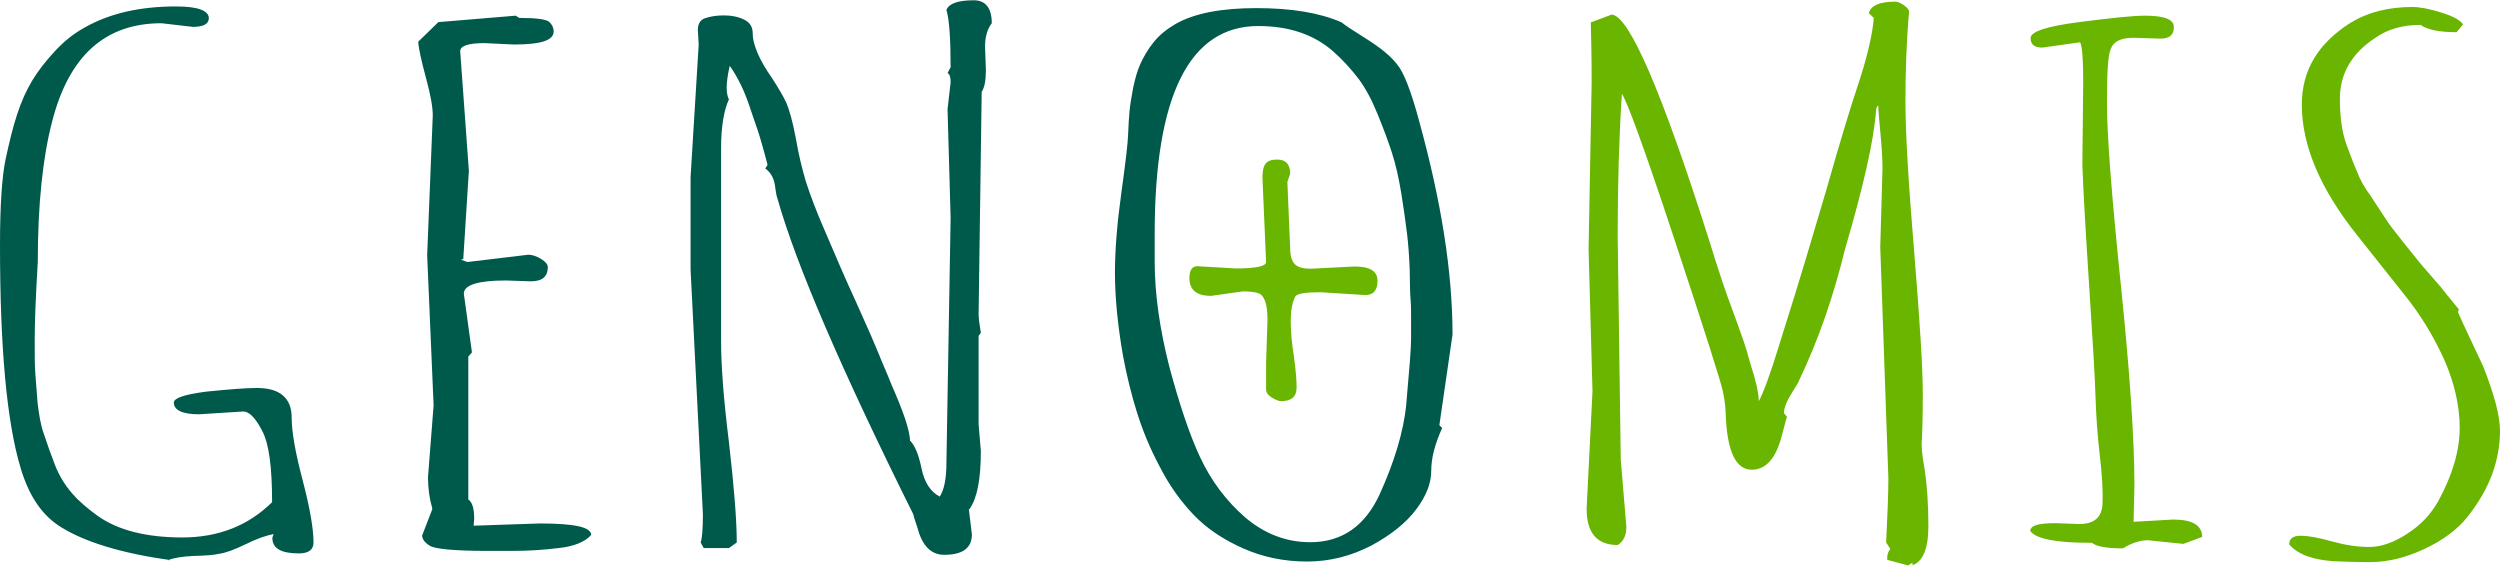
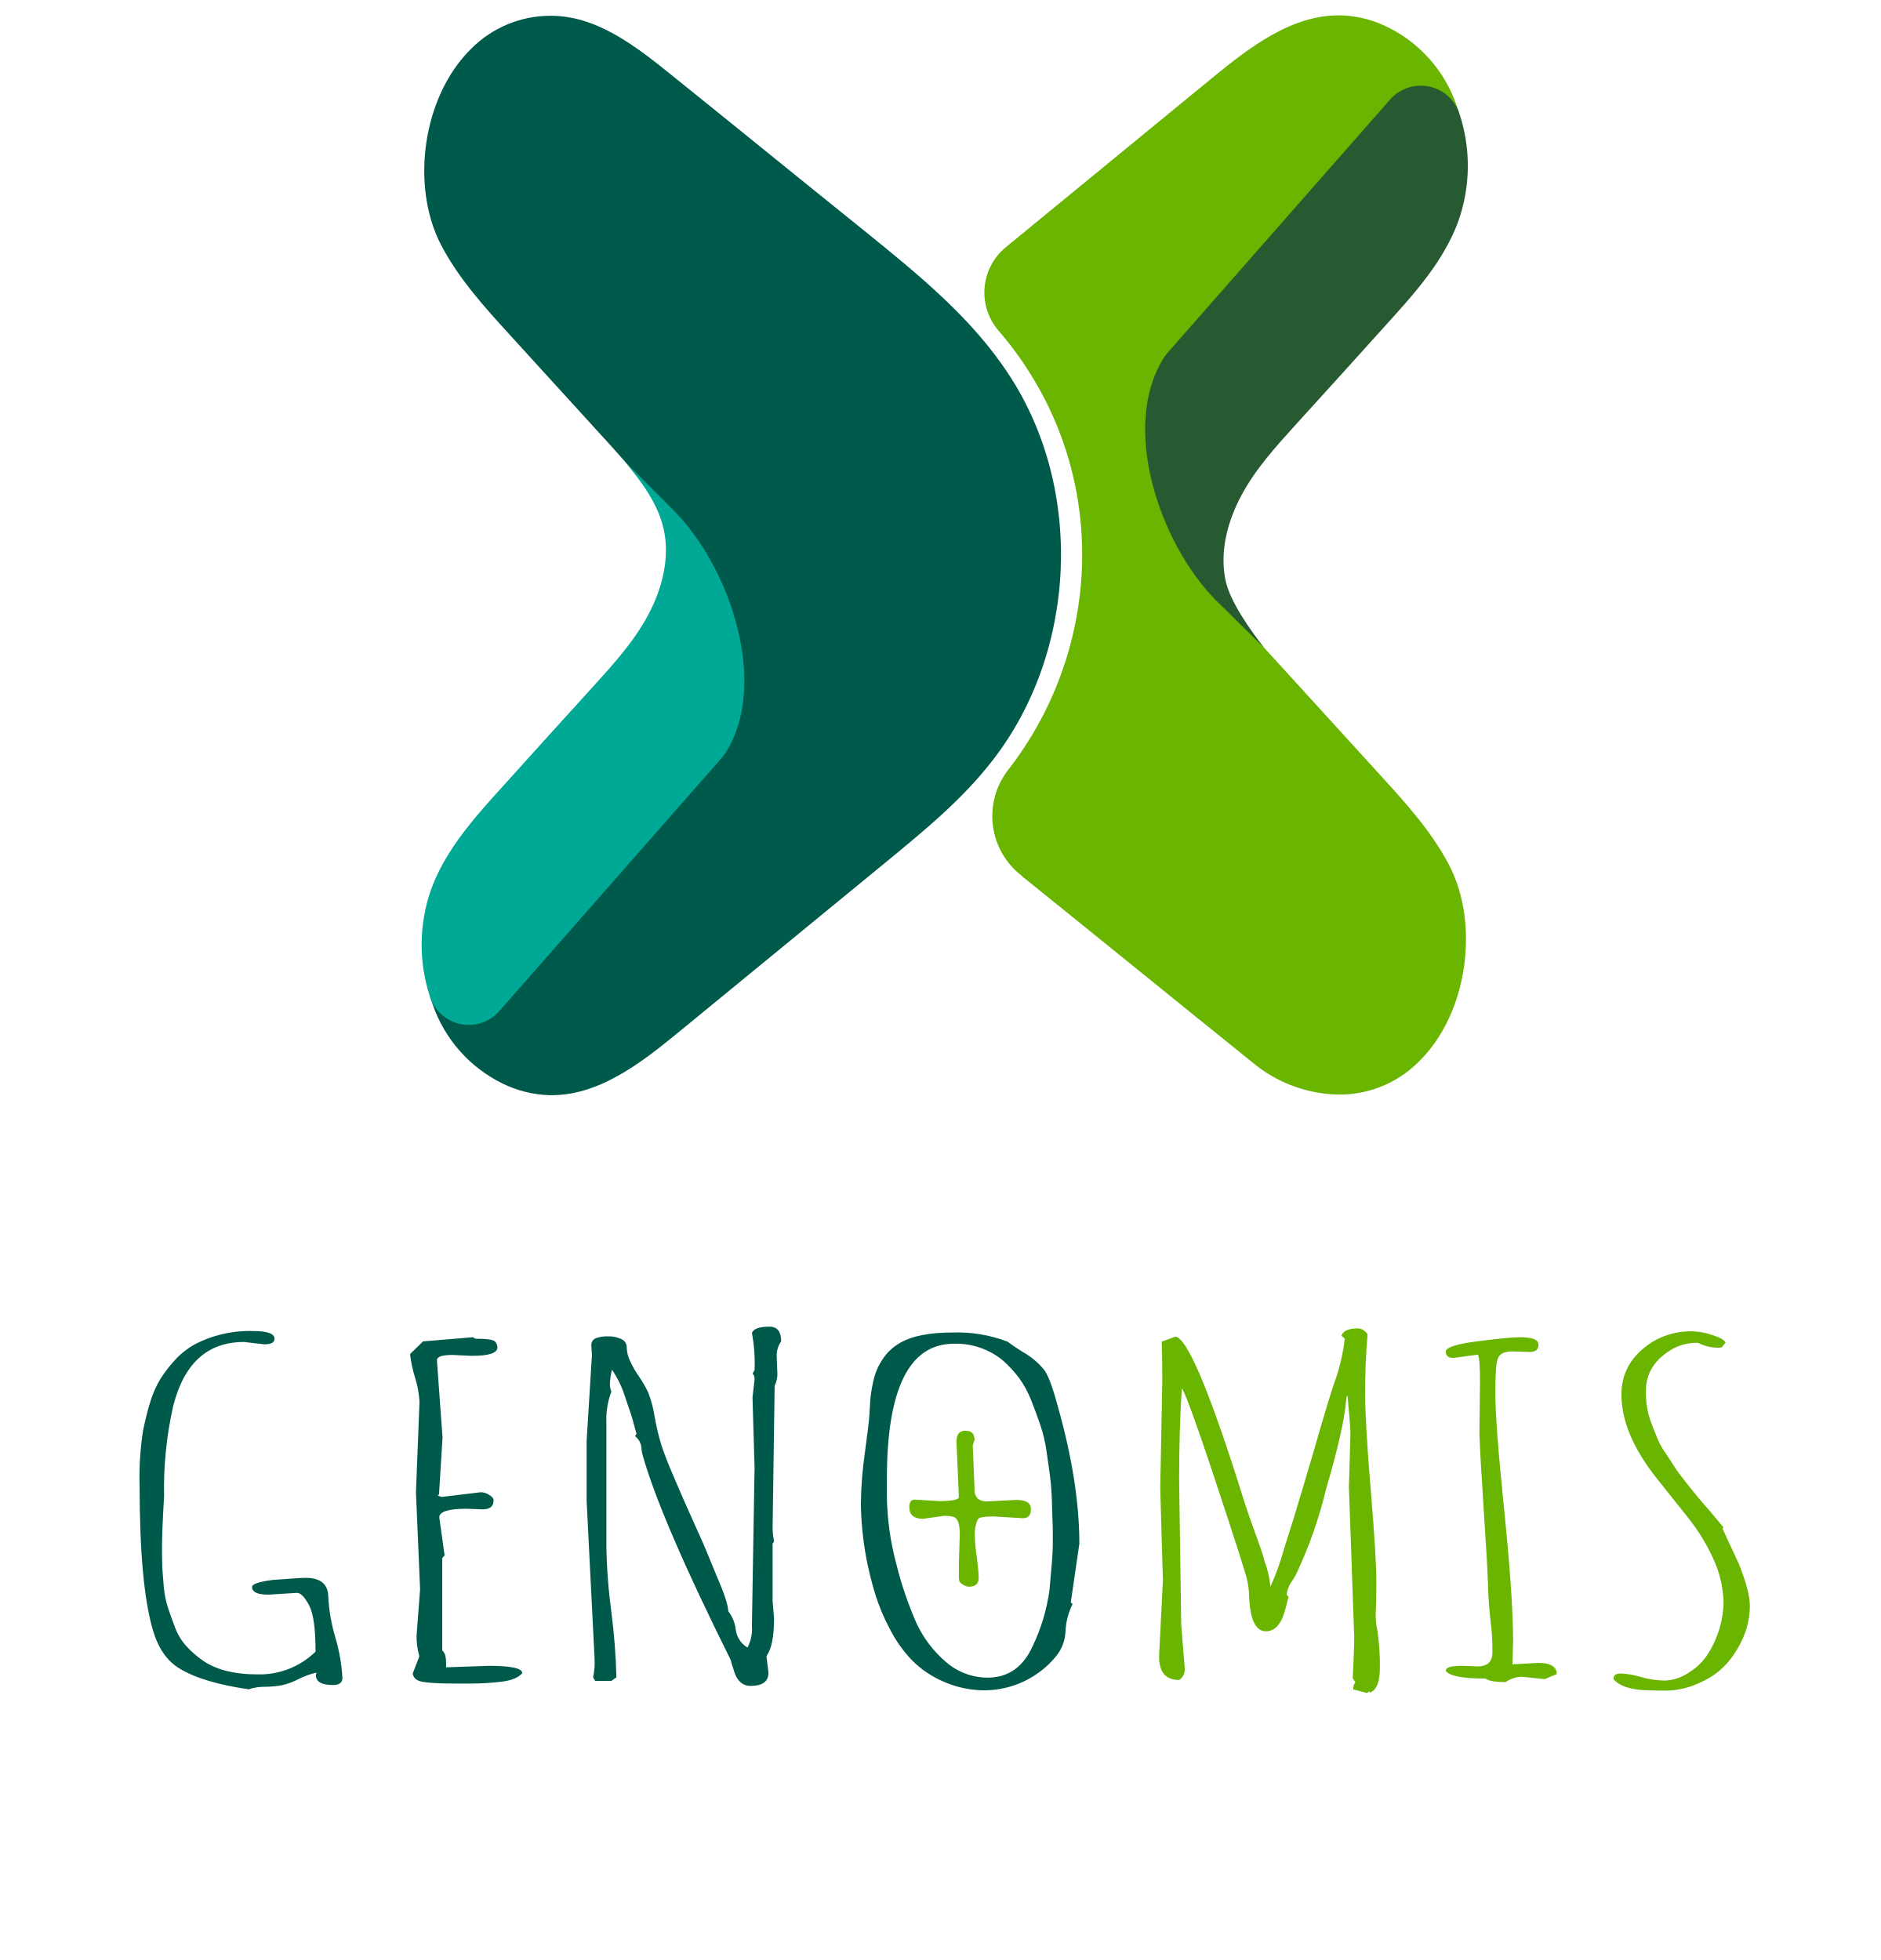
- <svg xmlns="http://www.w3.org/2000/svg" enable-background="new 0 0 893.1 202" viewBox="0 0 893.1 202">
-   <path d="m463.2 138.4c0 3.3-1.8 4.9-5.5 4.9-1 0-2.1-.5-3.4-1.3s-2-1.8-2-2.9v-9.5l.5-15.5c0-5.9-1.3-9-3.7-9.5-1.1-.3-2.9-.5-5.1-.5l-11.4 1.6c-5.1 0-7.7-2.1-7.7-6.4 0-2.8 1-4.2 2.9-4.2l13.7.8c7.2 0 10.8-.8 10.8-2.3l-1.3-30c0-2.3.3-4.1 1.1-5.1.7-1 2.1-1.5 4.1-1.5 3.1 0 4.7 1.6 4.7 5.1l-1 2.9 1 23.8c0 2.8.7 4.7 1.8 5.7s2.9 1.5 5.5 1.5l15.7-.8c5.4 0 8.2 1.6 8.2 5.1s-1.5 5.1-4.4 5.1l-16-1c-5.5 0-8.5.5-9 1.6-1.1 2.1-1.6 5.1-1.6 8.5s.3 7.7 1.1 12.6c.7 5 1 8.7 1 11.3z" fill="#69b500" />
-   <path d="m91.8 138.6c8.2 0 12.4 3.6 12.4 10.6 0 5.1 1.3 12.4 3.9 22.3s3.9 17.4 3.9 22.3c0 2.6-1.8 3.9-5.2 3.9-6.4 0-9.5-1.8-9.5-5.5 0 0 0-.3.2-.7s.2-.5.2-.7c-2.6.5-5.9 1.6-9.9 3.6-4.1 2-7.2 3.1-9.3 3.4-2.1.5-5.2.7-9.3.8-4.2.2-7.2.7-9.1 1.5h.8c-17.3-2.4-30.3-6.4-38.8-11.6-7-4.2-11.7-11.2-14.7-21.2-5-16.5-7.4-43.1-7.4-79.7 0-14.3.7-24.6 2-30.7s2.6-11.4 4.1-16 3.3-8.6 5.4-12.1 4.7-6.8 8-10.4 6.8-6.4 10.8-8.6c9-5.1 19.9-7.5 32.6-7.5 7.8 0 11.7 1.5 11.7 4.2 0 2.1-2 3.1-5.7 3.1l-11.2-1.3c-20.2 0-33.1 11.7-39.1 35.2-3.3 12.7-5.1 29.3-5.1 50.1-.8 13.2-1.1 22.3-1.1 27.6s0 9.1.2 11.9.5 6.4.8 10.6c.5 4.2 1.1 8.2 2.3 11.4 1.1 3.4 2.4 7 3.9 10.9s3.6 7.3 6.2 10.3 5.7 5.5 9.1 8c7.2 5.1 17.3 7.7 30.2 7.7s23.6-4.2 32.1-12.6c0-12.6-1.1-21-3.6-25.6-2.4-4.6-4.6-6.8-6.7-6.8l-15.8 1c-6 0-9-1.5-9-4.2 0-1.6 3.9-2.9 11.6-3.9 8.1-.8 14-1.3 18.1-1.3zm77.4 49.2 23.6-.8c12.4 0 18.4 1.3 18.4 4.1-2.1 2.4-6 4.1-11.7 4.7-5.7.7-11.1 1-16.3 1h-9.2c-11.7 0-18.6-.7-20.4-1.8s-2.8-2.4-2.8-3.7l3.6-9.3v-.5c-1-3.4-1.5-7-1.5-11.1l2-25.6-2.3-53.6 2-49.9c0-3.1-.8-7.5-2.4-13.4s-2.6-10.3-2.8-13l7.2-7 27.6-2.3 1.3.8c6.2 0 9.8.5 10.8 1.5s1.5 2.1 1.5 3.3c0 3.3-4.7 4.7-14.2 4.7l-10.6-.5c-5.7 0-8.6 1-8.6 2.9l3.1 42.7-2 31.5-.8.3 2.3.8 21.7-2.6c1.5 0 2.9.5 4.6 1.5 1.6 1 2.4 2 2.4 2.9 0 3.4-2 5.1-6 5.1l-9-.3c-9.9 0-15 1.6-15 4.7l2.9 21-1.3 1.5v51c1.5 1.1 2.1 3.4 2.1 7zm176.9-6 1.1 9.1c0 4.9-3.3 7.3-9.9 7.3-4.6 0-7.8-3.1-9.5-9.5-1-2.9-1.5-4.6-1.5-4.9-25.6-51.5-41.9-89.2-48.6-113-.3-.8-.5-2-.7-3.4-.3-3.4-1.5-5.7-3.6-7.2l.8-1.3c-1.6-6.2-2.9-10.6-3.7-12.9-.8-2.4-1.8-5.1-2.8-8.2-1.8-5.4-4.1-10.1-7-14.3-.8 3.4-1.1 6-1.1 7.8s.3 3.3.8 4.2c-1.8 3.9-2.8 9.8-2.8 17.4v69.1c0 8 .8 19.9 2.8 35.9 1.8 15.8 2.8 27.7 2.8 35.9l-2.8 2h-9l-1.1-2c.5-1.3.8-4.7.8-10.1l-4.4-87.4v-33l2.9-47.4-.3-5.2c0-2.1.8-3.6 2.6-4.2s3.9-1 6.7-1 5.2.5 7.2 1.5c2.1 1 3.1 2.6 3.1 4.9s.7 4.6 1.8 7.2 2.8 5.5 5.1 8.8c2.1 3.3 3.9 6.2 5.1 8.8 1.1 2.6 2.3 6.8 3.4 12.7 1 5.9 2.3 11.1 3.6 15.5 1.5 4.6 3.7 10.6 7 18.1 3.3 7.7 6.8 16 11.1 25.3 4.2 9.3 6.8 15.3 8 18.3 1.1 2.9 2.8 6.5 4.6 11.1 4.1 9.3 6.4 16 6.5 19.7 1.8 1.8 3.1 5.1 4.1 9.9 1 4.9 3.1 8.3 6.5 10.1 1.6-2.4 2.4-6.4 2.4-12.1l1.5-87.4-1.1-38.9 1.1-9.6c0-1.8-.3-2.9-1.1-3.3l1.1-2.1c0-10.3-.5-17.1-1.5-20.5 1-2.3 4.2-3.4 9.8-3.4 4.2 0 6.4 2.8 6.4 8.2-1.6 2.1-2.4 4.9-2.4 8.3l.3 8.5c0 3.6-.5 6.2-1.5 7.7l-1.1 79.4c0 1.6.3 3.7.8 6.7l-.8 1.1v31.6l.8 9.5c0 9.9-1.3 16.8-3.9 20.5v.3zm172.8-62.3-4.7 32.4 1 1c-2.6 5.7-3.9 10.8-3.9 15.2 0 4.6-1.8 9.1-5.4 13.9s-9 9.1-16 12.9c-7.2 3.7-14.7 5.7-23 5.7s-15.8-1.6-22.8-4.7-12.9-7-17.6-11.9-8.8-10.6-12.2-17.3c-3.6-6.7-6.2-13.2-8.2-19.6s-3.6-13-4.9-19.9c-2-11.4-2.9-21.4-2.9-29.7s.8-17.9 2.3-28.7 2.3-17.6 2.4-20.7.3-5.9.5-8.2c.2-2.4.7-5.2 1.3-8.5.7-3.3 1.5-6.2 2.6-8.6s2.6-5.1 4.7-7.7 4.7-4.7 7.8-6.5c6.8-3.9 16.5-5.7 28.9-5.7s22.5 1.6 30.5 5.1c1.1 1 4.1 2.9 9 6s8.5 6 10.8 9c2.4 2.8 5.1 9.8 8 20.7 7.8 28.4 11.8 53.6 11.8 75.8zm-69.4-110.2c-24.6 0-37 24.8-37 74.3v9.8c0 11.6 1.8 24.1 5.2 37.5 3.6 13.4 7.2 24.3 11.1 32.6s9.3 15.5 16.1 21.4c7 5.9 14.7 8.8 23.2 8.8 11.4 0 19.7-5.9 24.9-17.4s8.3-22 9.3-31.1c1.1-12.4 1.8-20.5 1.8-24.3v-6c0-3.1 0-5.7-.2-8-.2-2.1-.2-5.7-.3-10.6-.2-4.9-.5-9.3-1-13.2s-1.1-8.5-2-14-2-10.4-3.4-14.7-3.1-8.8-5.1-13.7-4.2-9.1-6.8-12.6c-2.8-3.6-5.7-6.8-9.1-9.8-7-6.1-15.9-9-26.7-9z" fill="#005a4b" />
-   <path d="m667.6 4.7c.8-2.8 3.9-4.1 9.5-4.1.8 0 2 .5 3.1 1.3s1.8 1.6 1.8 2.3c-1 11.2-1.3 22-1.3 32.3s1 28 3.1 53.3 3.1 42.2 3.1 50.9-.2 14-.3 16.1c-.3 2.1 0 5.7 1 11.1.8 5.4 1.3 12.1 1.3 20.1s-2 12.7-5.7 13.9v-.9l-1.5 1-7.5-2v-.8c0-1.1.3-2.1 1.1-3.1l-1.5-2.3c.5-9.9.8-17.6.8-23l-2.9-82.5.8-28.2c0-2.9-.2-6.8-.7-12.1s-.8-8.6-.8-10.3c-.5.3-.8 1-.8 1.8-.8 10.9-4.6 27.4-11.1 49.6-4.2 17.1-9.6 32.6-16.3 46.6-.3 1-1.1 2.1-2.1 3.7-2.3 3.6-3.4 6.2-3.4 8.2l1.1 1.3c-.3.7-.8 2.8-1.8 6.5-2.1 8.3-5.7 12.4-10.8 12.4-5.7 0-8.8-6.5-9.3-19.6 0-2.1-.3-4.9-1-8.3s-6.5-21.7-17.4-54.6c-10.9-33.1-17.3-50.2-18.7-51.7-1 15.2-1.5 32.1-1.5 50.7l1.1 79.9 2 24c0 3.1-1 5.2-3.1 6.5-7.5 0-11.1-4.4-11.1-13l2.1-41.9-1.4-50.8 1.1-59.5c0-9.6-.2-16.8-.3-21.5l7.5-2.8c6.2.5 17.8 27.2 34.7 80.4 3.4 11.1 6.2 19.4 8.2 24.6 2 5.4 3.3 9.1 4.1 11.4s1.6 4.9 2.4 8c2.1 6.4 3.1 10.9 3.1 13.7 1.5-2.6 4.1-9.5 7.5-20.7l5.5-17.6c1.5-4.7 5.1-16.8 10.8-36 5.5-19.4 9.3-31.6 11.1-37 3.7-10.9 5.7-19.4 6.2-25.6zm112.4 189.6-12.6-1.3c-2.9 0-6 1-9 2.9-5.9 0-9.6-.7-11.1-2h-1c-12.1 0-19.1-1.5-21-4.2 0-2 2.9-2.8 9-2.8l8.6.3c5.2 0 8-2.4 8.2-7.2.2-4.9-.2-10.8-1-17.6-.8-7-1.3-13.9-1.5-20.7s-1-20.2-2.3-40.1-2.1-34.1-2.4-42.7l.3-29.3c0-8.2-.3-12.9-1.1-14.5l-13.5 1.9c-2.8 0-4.2-1.1-4.2-3.4s5.7-4.2 17.3-5.7 19.4-2.3 23.5-2.3c7 0 10.4 1.3 10.4 4.1s-1.6 4.1-4.9 4.1l-9.5-.3c-4.6 0-7.2 1.3-8.2 4.1-1 2.3-1.3 8.6-1.3 19.6s1.6 32.1 4.9 64.1 4.9 55.9 4.9 72.1l-.3 13 14.2-.8c6.8 0 10.3 2.1 10.3 6.2zm98.4-83.8-.3 1c0 .2 2.9 6.5 9 19.4 3.9 9.9 6 17.6 6 23s-1 10.6-2.9 15.8c-2 5.2-4.9 10.1-8.6 14.8s-9 8.6-15.7 11.7-13 4.6-19.1 4.6c-6 0-10.4-.2-13-.3-7.5-.5-12.9-2.4-16-6 0-2.1 1.3-3.1 4.1-3.1s6.5.7 11.1 2c4.7 1.3 9.1 2 13.4 2 4.2 0 8.8-1.6 13.5-4.7 4.9-3.1 8.5-7 11.1-11.6 5.1-9.3 7.7-18.1 7.7-26.2 0-8.2-2-16.5-5.7-24.8-3.9-8.5-8.6-16.1-14.2-23-5.5-7-11.1-13.9-16.6-20.9-13.2-16.5-19.9-32.1-19.9-46.8 0-12.2 5.7-21.8 17.3-29.2 6.4-3.9 13.7-5.7 22.2-5.7 2.8 0 6.2.7 10.4 2s6.8 2.8 7.7 4.2l-2.3 2.8c-5.9 0-10.3-.8-12.9-2.6-6.4 0-11.7 1.5-16.1 4.6-8.5 5.5-12.7 12.9-12.7 21.8 0 6.7.8 12.1 2.4 16.5s2.9 7.7 3.9 9.9c.8 2.3 2.4 5.2 4.9 8.6 2.3 3.6 4.1 6.2 5.1 7.8 1.1 1.8 3.3 4.6 6.4 8.5s5.2 6.5 6.2 7.7c1 1.1 3.3 3.9 7.2 8.3 3.5 4.5 5.8 7.1 6.4 7.9z" fill="#69b500" />
+ <svg xmlns="http://www.w3.org/2000/svg" height="2500" width="2399" viewBox="-4.614 -3.182 341.458 406.569">
+   <path d="M34.476 324.116c3.062 0 4.654 1.347 4.654 3.981a36.311 36.311 0 0 0 1.47 8.39 36.869 36.869 0 0 1 1.469 8.39c0 .98-.673 1.47-1.959 1.47-2.388 0-3.552-.674-3.552-2.083a.614.614 0 0 1 .061-.245.456.456 0 0 0 .062-.245 15.655 15.655 0 0 0-3.736 1.348 13.993 13.993 0 0 1-3.49 1.286 21.553 21.553 0 0 1-3.491.306 10.392 10.392 0 0 0-3.429.551h.306c-6.491-.918-11.39-2.388-14.574-4.348-2.633-1.592-4.409-4.226-5.512-7.961C.918 328.709 0 318.727 0 304.948a62.034 62.034 0 0 1 .735-11.514c.49-2.266.979-4.286 1.531-6a20.632 20.632 0 0 1 2.02-4.532 26.756 26.756 0 0 1 3-3.919 16.8 16.8 0 0 1 4.042-3.246 24.629 24.629 0 0 1 12.247-2.817c2.939 0 4.409.551 4.409 1.592 0 .8-.735 1.164-2.143 1.164l-4.164-.49c-7.594 0-12.431 4.409-14.7 13.228a77.564 77.564 0 0 0-1.9 18.8c-.306 4.96-.428 8.39-.428 10.349s0 3.43.061 4.471.184 2.388.306 3.981a20.382 20.382 0 0 0 .858 4.286c.428 1.287.918 2.634 1.469 4.1a12.263 12.263 0 0 0 2.327 3.858 20.46 20.46 0 0 0 3.429 3c2.7 1.9 6.492 2.878 11.329 2.878a16.576 16.576 0 0 0 12.064-4.716c0-4.715-.429-7.9-1.347-9.614s-1.715-2.573-2.511-2.573l-5.94.368c-2.266 0-3.368-.551-3.368-1.592 0-.613 1.47-1.1 4.348-1.47 3.005-.179 5.271-.424 6.802-.424zM63.563 342.672l8.88-.306c4.654 0 6.919.49 6.919 1.531-.8.919-2.265 1.531-4.409 1.776a53.713 53.713 0 0 1-6.123.367h-3.491c-4.409 0-6.981-.245-7.654-.673a1.842 1.842 0 0 1-1.041-1.409l1.348-3.491v-.183a14.879 14.879 0 0 1-.551-4.165l.735-9.615-.858-20.148.735-18.74a20.437 20.437 0 0 0-.918-5.021 27.118 27.118 0 0 1-1.041-4.9l2.694-2.633 10.349-.857.49.306q3.491 0 4.041.551a1.732 1.732 0 0 1 .552 1.225c0 1.225-1.776 1.776-5.328 1.776l-3.98-.184c-2.144 0-3.246.368-3.246 1.1l1.164 16.046-.735 11.819-.306.184.857.306 8.144-.98a3.316 3.316 0 0 1 1.715.551q.918.552.918 1.1c0 1.286-.734 1.9-2.265 1.9l-3.368-.122c-3.736 0-5.634.612-5.634 1.776l1.1 7.9-.49.551v19.168c.551.429.8 1.286.8 2.634v.857zM130.005 340.345l.429 3.429c0 1.838-1.225 2.756-3.736 2.756-1.714 0-2.939-1.163-3.551-3.552a14.368 14.368 0 0 1-.551-1.837c-9.615-19.352-15.738-33.5-18.249-42.44a5.328 5.328 0 0 1-.245-1.286 3.4 3.4 0 0 0-1.347-2.695l.306-.489c-.612-2.328-1.1-3.981-1.408-4.839-.307-.918-.674-1.9-1.041-3.062a21 21 0 0 0-2.634-5.389 13.381 13.381 0 0 0-.428 2.94 3.664 3.664 0 0 0 .306 1.592 16.377 16.377 0 0 0-1.041 6.553v25.782a117.951 117.951 0 0 0 1.041 13.473 131.732 131.732 0 0 1 1.041 13.473l-1.041.735h-3.364l-.429-.735a14.458 14.458 0 0 0 .306-3.8l-1.653-32.825v-12.37l1.1-17.822-.122-1.959a1.511 1.511 0 0 1 .98-1.593 7.243 7.243 0 0 1 2.51-.367 6.05 6.05 0 0 1 2.695.551 1.862 1.862 0 0 1 1.163 1.837 6.7 6.7 0 0 0 .674 2.695 19.287 19.287 0 0 0 1.9 3.307 24.462 24.462 0 0 1 1.9 3.307 24.783 24.783 0 0 1 1.276 4.785 48.772 48.772 0 0 0 1.348 5.818c.551 1.714 1.408 3.98 2.633 6.8 1.225 2.879 2.572 6 4.164 9.493s2.572 5.756 3 6.859 1.041 2.449 1.714 4.164c1.531 3.491 2.388 6 2.45 7.41a7.419 7.419 0 0 1 1.531 3.736 5.087 5.087 0 0 0 2.449 3.8 8.364 8.364 0 0 0 .919-4.532l.551-32.825-.429-14.575.429-3.614c0-.673-.123-1.1-.429-1.224l.429-.8a34.23 34.23 0 0 0-.551-7.716q.55-1.286 3.674-1.286c1.592 0 2.388 1.041 2.388 3.062a4.984 4.984 0 0 0-.919 3.123l.123 3.185a5.526 5.526 0 0 1-.551 2.878l-.429 29.825a17.046 17.046 0 0 0 .306 2.51l-.306.429v11.881l.306 3.552q0 5.6-1.469 7.716v.184zM194.916 317.012L193.14 329.2l.367.368a14 14 0 0 0-1.469 5.695 8.613 8.613 0 0 1-2.021 5.2 19.234 19.234 0 0 1-14.636 6.982 20.858 20.858 0 0 1-8.573-1.776 20.631 20.631 0 0 1-6.616-4.469 26.834 26.834 0 0 1-4.593-6.491 40.871 40.871 0 0 1-3.062-7.349 70.065 70.065 0 0 1-1.837-7.472 67.419 67.419 0 0 1-1.1-11.145 81.519 81.519 0 0 1 .857-10.779c.551-4.042.857-6.614.919-7.777s.122-2.205.183-3.062a25.639 25.639 0 0 1 .49-3.185 14.493 14.493 0 0 1 .98-3.246 13.64 13.64 0 0 1 1.776-2.878 10.468 10.468 0 0 1 2.939-2.45c2.572-1.469 6.185-2.143 10.839-2.143a29.225 29.225 0 0 1 11.451 1.9 39.639 39.639 0 0 0 3.368 2.266 15.788 15.788 0 0 1 4.042 3.369c.919 1.041 1.9 3.674 3 7.777 3.002 10.595 4.472 20.148 4.472 28.477zm-26.024-41.46q-13.869 0-13.9 27.926v3.674a57.2 57.2 0 0 0 1.959 14.086 76.1 76.1 0 0 0 4.164 12.248 23.784 23.784 0 0 0 6.063 8.022 13.2 13.2 0 0 0 8.695 3.308c4.287 0 7.41-2.2 9.37-6.553a39.306 39.306 0 0 0 3.49-11.7c.429-4.655.674-7.717.674-9.125v-2.266c0-1.164 0-2.144-.062-3-.061-.8-.061-2.143-.122-3.981s-.184-3.49-.368-4.96-.428-3.185-.734-5.267a30.593 30.593 0 0 0-1.286-5.512 112.9 112.9 0 0 0-1.9-5.144 20.078 20.078 0 0 0-2.572-4.715 24.384 24.384 0 0 0-3.429-3.675 15.3 15.3 0 0 0-10.042-3.366z" fill="#005a4b" />
+   <g fill="#69b500">
+     <path d="M174.034 324.116c0 1.225-.673 1.837-2.082 1.837a2.605 2.605 0 0 1-1.286-.49 1.308 1.308 0 0 1-.735-1.1v-3.552l.184-5.818c0-2.2-.49-3.368-1.408-3.552a7.626 7.626 0 0 0-1.9-.183l-4.286.612c-1.9 0-2.878-.8-2.878-2.388 0-1.042.367-1.593 1.1-1.593l5.144.306c2.694 0 4.041-.306 4.041-.857l-.49-11.268a3.111 3.111 0 0 1 .429-1.9 1.785 1.785 0 0 1 1.531-.551c1.164 0 1.776.613 1.776 1.9l-.367 1.1.367 8.941a2.8 2.8 0 0 0 .674 2.144 3.141 3.141 0 0 0 2.082.551l5.878-.307c2.021 0 3.062.613 3.062 1.9s-.551 1.9-1.653 1.9l-6-.367c-2.083 0-3.185.184-3.368.612a6.866 6.866 0 0 0-.613 3.185 29.126 29.126 0 0 0 .429 4.715c.186 1.835.369 3.243.369 4.223zM249.292 273.9c.306-1.042 1.47-1.532 3.552-1.532a2.266 2.266 0 0 1 1.163.49c.429.307.674.613.674.858-.368 4.225-.49 8.267-.49 12.125s.367 10.534 1.163 20.026 1.164 15.862 1.164 19.107-.061 5.267-.123 6.063a14.616 14.616 0 0 0 .368 4.165 51.082 51.082 0 0 1 .49 7.532c0 3-.735 4.777-2.144 5.206v-.306l-.551.367-2.817-.735v-.306a1.721 1.721 0 0 1 .429-1.164l-.551-.857c.184-3.736.306-6.614.306-8.635l-1.1-30.988.306-10.595c0-1.1-.061-2.572-.245-4.531s-.306-3.246-.306-3.859a.791.791 0 0 0-.306.674c-.306 4.1-1.715 10.289-4.164 18.617a91.825 91.825 0 0 1-6.124 17.515 9.2 9.2 0 0 1-.8 1.409 6.487 6.487 0 0 0-1.286 3.062l.429.49c-.123.245-.307 1.041-.674 2.449-.8 3.124-2.143 4.655-4.042 4.655q-3.214 0-3.49-7.349a17.579 17.579 0 0 0-.367-3.124c-.245-1.286-2.45-8.145-6.553-20.515-4.1-12.432-6.491-18.862-7.042-19.414-.367 5.7-.551 12.065-.551 19.046l.429 30.008.734 9a2.609 2.609 0 0 1-1.163 2.449c-2.817 0-4.164-1.653-4.164-4.9l.8-15.739-.554-19.104.428-22.353c0-3.613-.061-6.308-.122-8.084l2.817-1.041q3.49.276 13.043 30.192c1.286 4.164 2.327 7.288 3.062 9.247.735 2.021 1.225 3.43 1.531 4.287s.612 1.837.918 3a18.546 18.546 0 0 1 1.164 5.144 50.233 50.233 0 0 0 2.817-7.777l2.082-6.614c.551-1.776 1.9-6.308 4.041-13.535 2.083-7.287 3.491-11.88 4.165-13.9a41.427 41.427 0 0 0 2.327-9.615zM291.425 345.122l-4.715-.49a6.107 6.107 0 0 0-3.368 1.1c-2.205 0-3.613-.245-4.165-.735h-.367c-4.531 0-7.165-.551-7.9-1.592 0-.735 1.1-1.041 3.369-1.041l3.245.122c1.96 0 3-.918 3.062-2.694a44.521 44.521 0 0 0-.368-6.614c-.306-2.634-.489-5.206-.551-7.778s-.367-7.594-.857-15.065-.8-12.8-.919-16.045l.123-11.024c0-3.062-.123-4.838-.429-5.45l-5.082.674c-1.041 0-1.593-.429-1.593-1.286s2.144-1.593 6.492-2.144 7.287-.857 8.818-.857c2.633 0 3.919.49 3.919 1.531s-.613 1.531-1.837 1.531l-3.552-.123c-1.715 0-2.694.49-3.062 1.531-.367.858-.49 3.246-.49 7.349s.613 12.065 1.837 24.068 1.837 21.006 1.837 27.068l-.122 4.9 5.328-.307c2.572 0 3.857.8 3.857 2.328zM328.473 313.583l-.123.367c0 .061 1.1 2.45 3.368 7.288 1.47 3.735 2.266 6.614 2.266 8.635a16.716 16.716 0 0 1-1.1 5.94 20.658 20.658 0 0 1-3.246 5.573 15.8 15.8 0 0 1-5.878 4.409 16.988 16.988 0 0 1-7.165 1.715c-2.266 0-3.919-.061-4.9-.122-2.817-.184-4.838-.919-6-2.266 0-.8.49-1.164 1.531-1.164a16.094 16.094 0 0 1 4.164.735 18.794 18.794 0 0 0 5.021.735 9.458 9.458 0 0 0 5.083-1.776 12.261 12.261 0 0 0 4.164-4.348 20.889 20.889 0 0 0 2.878-9.86 22.63 22.63 0 0 0-2.143-9.309 40.921 40.921 0 0 0-5.328-8.635c-2.082-2.633-4.164-5.2-6.246-7.838-4.96-6.186-7.471-12.065-7.471-17.577 0-4.593 2.144-8.206 6.491-10.962a15.494 15.494 0 0 1 8.328-2.143 13.827 13.827 0 0 1 3.92.735c1.592.49 2.572 1.041 2.878 1.592l-.858 1.041a8.928 8.928 0 0 1-4.837-.98 10.254 10.254 0 0 0-6.063 1.715c-3.184 2.082-4.776 4.838-4.776 8.206a17.822 17.822 0 0 0 .918 6.186 80.153 80.153 0 0 0 1.47 3.735 14.207 14.207 0 0 0 1.837 3.246c.858 1.347 1.531 2.327 1.9 2.94.428.673 1.224 1.714 2.388 3.184s1.959 2.45 2.327 2.879 1.224 1.469 2.694 3.123c1.406 1.718 2.263 2.694 2.508 3.001zM236.092 134.3c7.04 7.726 14.164 15.537 21.2 23.264 5.28 5.794 10.644 11.673 14.332 18.728 6.369 12.262 3.855 30.822-6.286 40.733a23.169 23.169 0 0 1-17.852 6.8 28.608 28.608 0 0 1-16.678-6.634c-15.757-12.682-31.429-25.448-47.186-38.129a2.269 2.269 0 0 1-.67-.588 15.6 15.6 0 0 1-2.766-22c18.187-23.432 20.534-55.85 5.113-81.213a70.574 70.574 0 0 0-7.124-9.826 12.13 12.13 0 0 1 1.257-17.133l.084-.084 43-35.278c7.8-6.382 16.6-13.185 26.736-12.933a23.053 23.053 0 0 1 8.581 1.959 28.307 28.307 0 0 1 15.536 17.36l.28.857-57.586 73.382 5.951 24.944 11.23 12.681z" />
+   </g>
+   <path d="M233.244 131.19c-2.766-3.527-6.956-9.406-7.962-13.773-1.341-6.047.336-12.43 3.269-17.889s7.124-10.078 11.314-14.7c6.286-6.887 12.488-13.773 18.774-20.744 5.867-6.467 11.817-13.1 14.834-21.248a34.439 34.439 0 0 0 .259-22.489 8.441 8.441 0 0 0-8.848-5.723 8.451 8.451 0 0 0-5.511 2.832l-46.1 52.473a8.32 8.32 0 0 0-.735.957c-9.194 14.188-1.115 38.524 10.729 50.475z" fill="#285a32" />
+   <path d="M116.492 136.146l-5.95-32.083-9.806-11.421c-.922-1.008-1.76-2.016-2.682-3.024-7.04-7.726-14.164-15.537-21.2-23.264-5.28-5.794-10.644-11.673-14.332-18.728-6.37-12.262-3.855-30.822 6.286-40.733a23.138 23.138 0 0 1 16.343-6.8c9.387-.084 17.433 6.047 24.724 11.926 13.577 10.918 27.071 21.919 40.648 32.837 10.979 8.9 22.21 17.973 29.921 29.9 15.5 23.767 13.912 57.361-3.52 79.785-6.286 8.147-14.332 14.7-22.294 21.248l-42.995 35.271c-7.794 6.382-16.594 13.185-26.736 12.933a23.685 23.685 0 0 1-9.618-2.416 28.615 28.615 0 0 1-14.5-16.427l-.53-1.5z" fill="#005a4b" />
+   <path d="M102.584 94.993c2.765 3.528 5.112 7.223 6.118 11.59 1.341 6.047-.336 12.43-3.269 17.889s-7.124 10.078-11.314 14.7c-6.286 6.887-12.488 13.773-18.774 20.744-5.867 6.467-11.817 13.1-14.834 21.248a34.439 34.439 0 0 0-.259 22.489 8.441 8.441 0 0 0 8.848 5.723 8.447 8.447 0 0 0 5.511-2.832l46.1-52.481a8.3 8.3 0 0 0 .723-.938c9.2-14.108 1.205-38.533-10.724-50.486l-9.973-9.994z" fill="#00a995" />
</svg>
